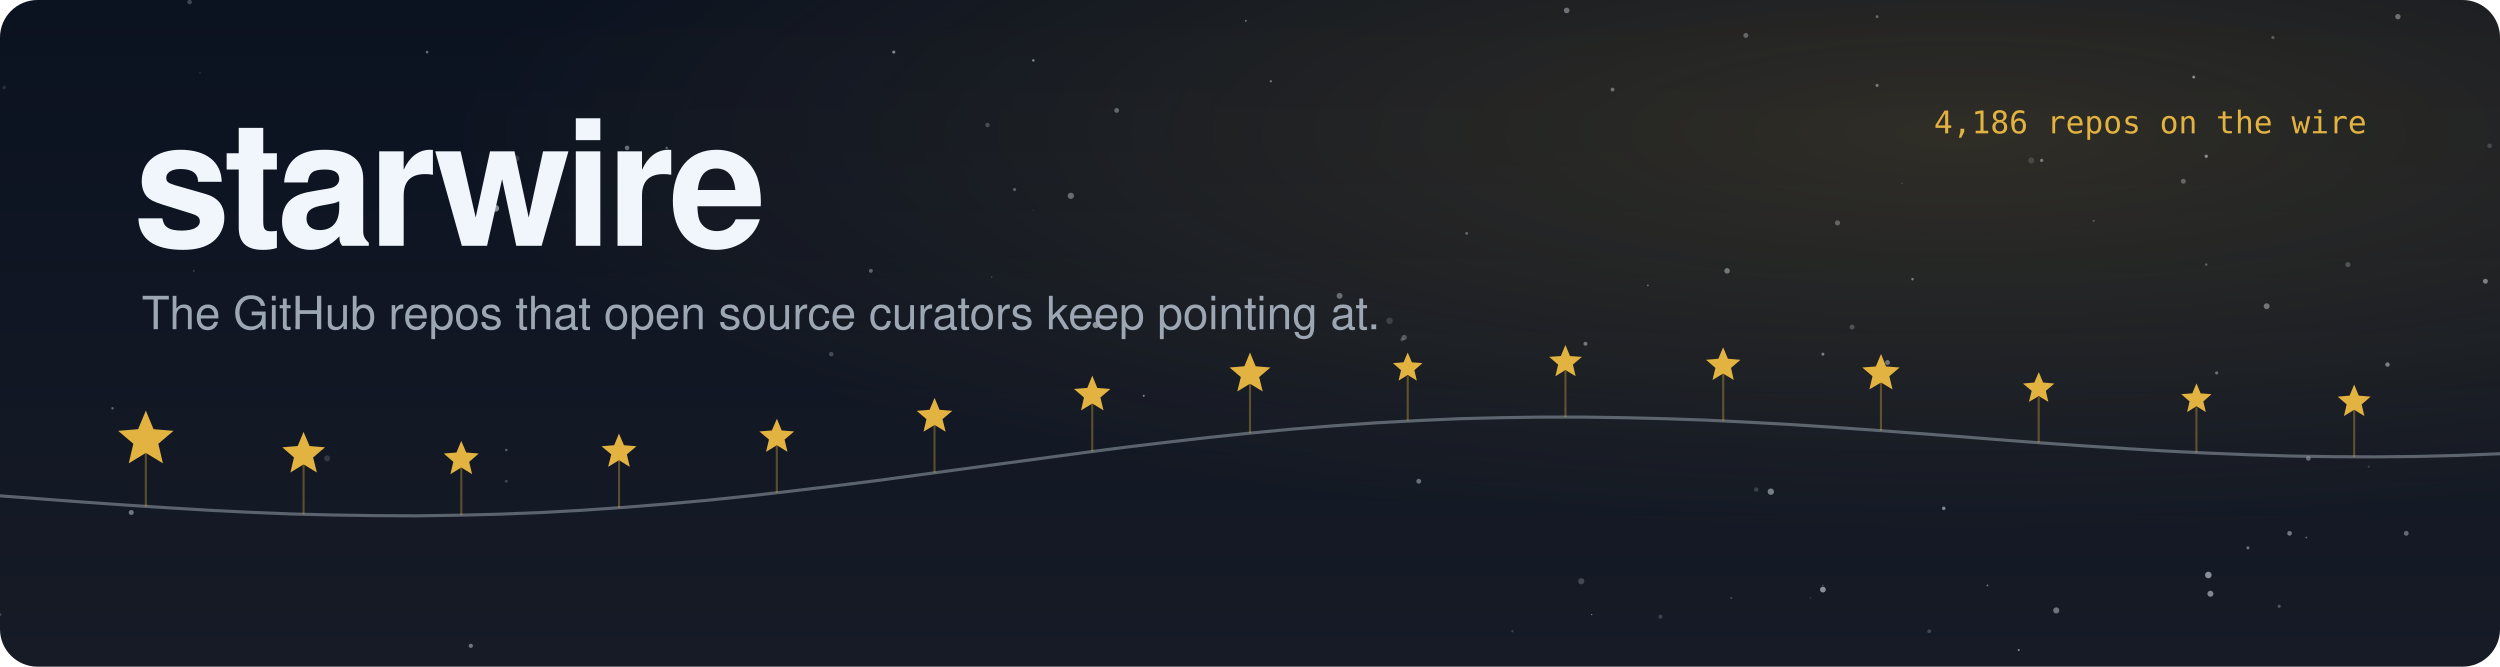
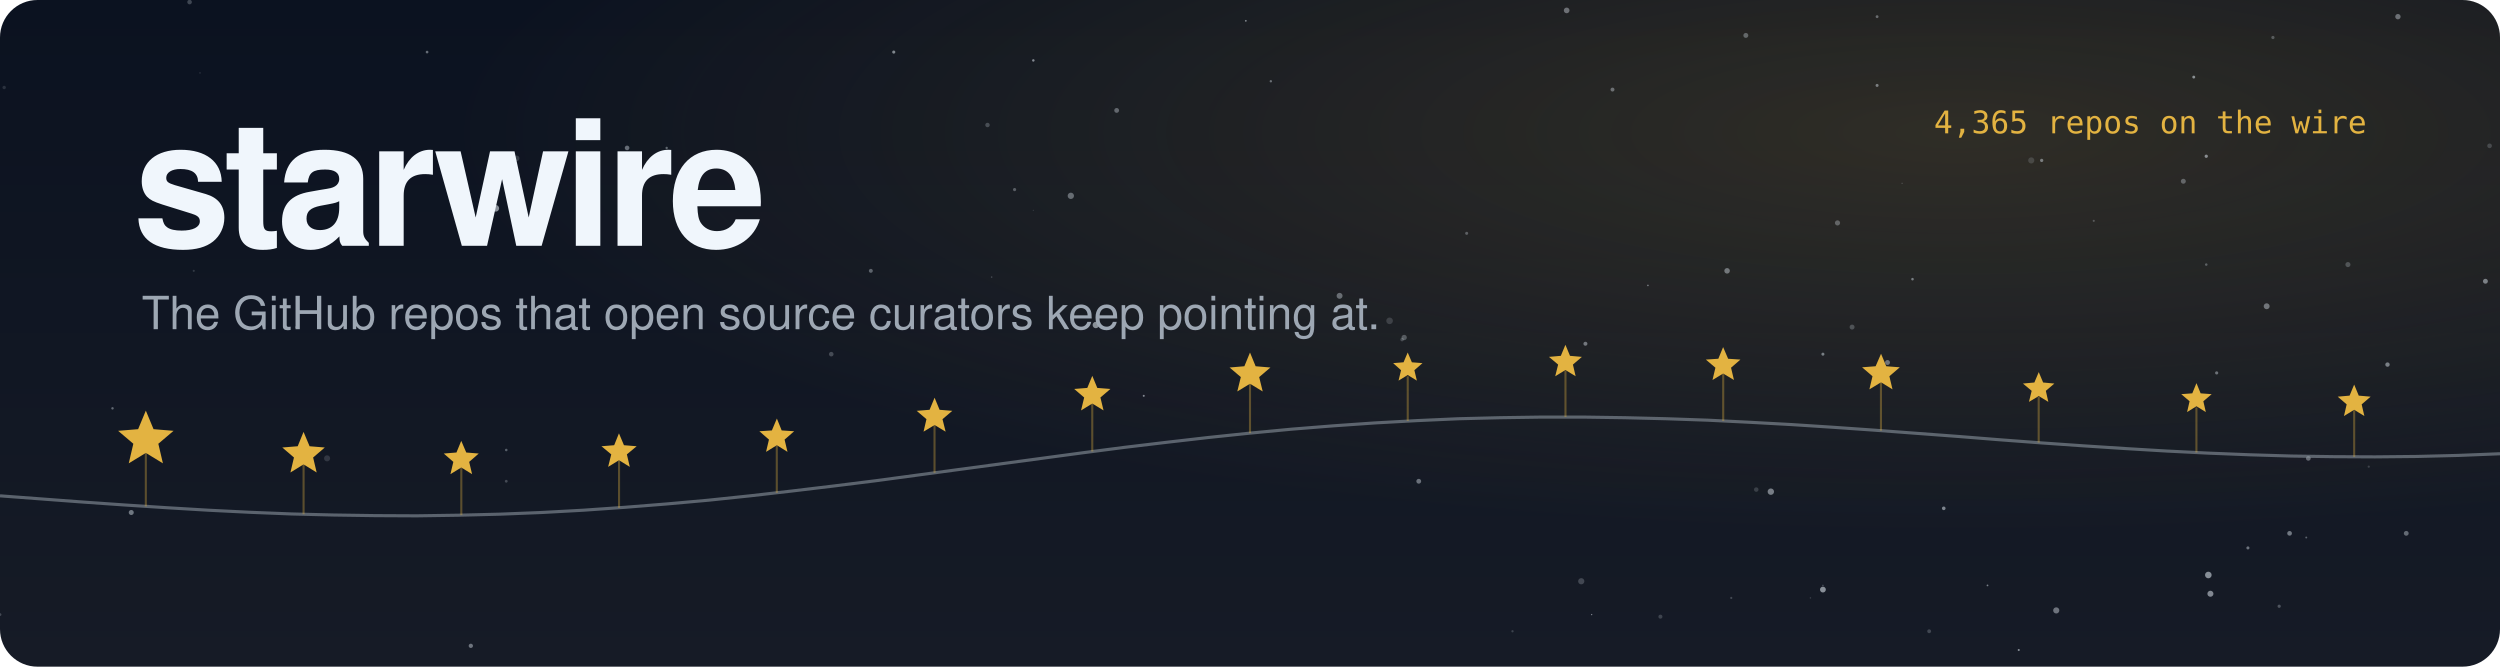
<svg xmlns="http://www.w3.org/2000/svg" viewBox="0 0 1200 320" width="1200" height="320" role="img" aria-label="starwire">
  <defs>
    <linearGradient id="sky" x1="0" y1="0" x2="0" y2="1">
      <stop offset="0" stop-color="#0b1220" />
      <stop offset="1" stop-color="#161b26" />
    </linearGradient>
    <radialGradient id="glow" cx=".78" cy=".2" r=".6">
      <stop offset="0" stop-color="#e3b341" stop-opacity=".16" />
      <stop offset="1" stop-color="#e3b341" stop-opacity="0" />
    </radialGradient>
  </defs>
  <rect width="1200" height="320" rx="18" fill="url(#sky)" />
  <rect width="1200" height="320" rx="18" fill="url(#glow)" />
  <g fill="#c9d1d9">
    <circle cx="0" cy="295" r="0.68" opacity="0.26" />
    <circle cx="875" cy="170" r="0.73" opacity="0.53" />
    <circle cx="906" cy="174" r="1.19" opacity="0.47" />
    <circle cx="980" cy="77" r="0.79" opacity="0.50" />
    <circle cx="838" cy="17" r="1.19" opacity="0.38" />
    <circle cx="1107" cy="258" r="0.46" opacity="0.41" />
    <circle cx="1108" cy="220" r="1.14" opacity="0.44" />
    <circle cx="1094" cy="291" r="0.78" opacity="0.32" />
    <circle cx="1005" cy="106" r="0.50" opacity="0.30" />
    <circle cx="514" cy="94" r="1.52" opacity="0.43" />
    <circle cx="875" cy="281" r="0.38" opacity="0.29" />
    <circle cx="673" cy="163" r="0.85" opacity="0.25" />
    <circle cx="1091" cy="18" r="0.78" opacity="0.32" />
    <circle cx="797" cy="296" r="0.97" opacity="0.23" />
    <circle cx="487" cy="91" r="0.77" opacity="0.36" />
    <circle cx="399" cy="170" r="1.10" opacity="0.27" />
    <circle cx="1088" cy="147" r="1.42" opacity="0.47" />
    <circle cx="761" cy="165" r="0.96" opacity="0.49" />
    <circle cx="1127" cy="127" r="1.22" opacity="0.28" />
    <circle cx="704" cy="112" r="0.73" opacity="0.35" />
    <circle cx="954" cy="281" r="0.44" opacity="0.56" />
    <circle cx="93" cy="130" r="0.50" opacity="0.19" />
    <circle cx="1195" cy="70" r="1.12" opacity="0.22" />
    <circle cx="549" cy="190" r="0.48" opacity="0.61" />
    <circle cx="1061" cy="285" r="1.45" opacity="0.60" />
    <circle cx="913" cy="88" r="0.31" opacity="0.27" />
    <circle cx="91" cy="1" r="1.10" opacity="0.27" />
    <circle cx="889" cy="157" r="1.19" opacity="0.27" />
    <circle cx="1059" cy="75" r="0.79" opacity="0.60" />
    <circle cx="142" cy="157" r="0.30" opacity="0.61" />
    <circle cx="764" cy="295" r="0.33" opacity="0.60" />
    <circle cx="226" cy="310" r="1.03" opacity="0.49" />
    <circle cx="320" cy="71" r="0.57" opacity="0.43" />
    <circle cx="63" cy="246" r="1.21" opacity="0.51" />
    <circle cx="598" cy="10" r="0.44" opacity="0.61" />
    <circle cx="157" cy="220" r="1.46" opacity="0.17" />
    <circle cx="1060" cy="276" r="1.59" opacity="0.63" />
    <circle cx="918" cy="134" r="0.62" opacity="0.51" />
    <circle cx="1059" cy="127" r="0.61" opacity="0.35" />
    <circle cx="1064" cy="179" r="0.76" opacity="0.46" />
    <circle cx="882" cy="107" r="1.24" opacity="0.36" />
    <circle cx="238" cy="100" r="1.58" opacity="0.65" />
    <circle cx="759" cy="279" r="1.49" opacity="0.25" />
    <circle cx="774" cy="43" r="0.95" opacity="0.43" />
    <circle cx="926" cy="303" r="0.93" opacity="0.24" />
    <circle cx="536" cy="53" r="1.16" opacity="0.41" />
    <circle cx="674" cy="162" r="1.28" opacity="0.33" />
    <circle cx="901" cy="8" r="0.69" opacity="0.42" />
    <circle cx="243" cy="231" r="0.68" opacity="0.27" />
    <circle cx="791" cy="137" r="0.40" opacity="0.54" />
    <circle cx="987" cy="293" r="1.48" opacity="0.49" />
    <circle cx="1151" cy="8" r="1.29" opacity="0.45" />
    <circle cx="869" cy="287" r="0.35" opacity="0.22" />
    <circle cx="96" cy="35" r="0.41" opacity="0.15" />
    <circle cx="726" cy="303" r="0.55" opacity="0.22" />
    <circle cx="243" cy="216" r="0.62" opacity="0.38" />
    <circle cx="1193" cy="135" r="1.18" opacity="0.54" />
    <circle cx="476" cy="133" r="0.38" opacity="0.27" />
    <circle cx="969" cy="312" r="0.50" opacity="0.61" />
    <circle cx="610" cy="39" r="0.57" opacity="0.45" />
    <circle cx="205" cy="25" r="0.65" opacity="0.47" />
    <circle cx="667" cy="154" r="1.59" opacity="0.19" />
    <circle cx="496" cy="101" r="0.31" opacity="0.15" />
    <circle cx="496" cy="29" r="0.60" opacity="0.61" />
    <circle cx="933" cy="244" r="0.87" opacity="0.58" />
    <circle cx="1155" cy="256" r="1.16" opacity="0.44" />
    <circle cx="418" cy="130" r="0.95" opacity="0.40" />
    <circle cx="681" cy="231" r="1.16" opacity="0.47" />
    <circle cx="875" cy="283" r="1.40" opacity="0.64" />
    <circle cx="526" cy="156" r="1.54" opacity="0.64" />
    <circle cx="429" cy="25" r="0.75" opacity="0.59" />
    <circle cx="850" cy="236" r="1.54" opacity="0.54" />
    <circle cx="248" cy="76" r="1.34" opacity="0.20" />
    <circle cx="1099" cy="256" r="1.13" opacity="0.51" />
    <circle cx="643" cy="142" r="1.43" opacity="0.43" />
    <circle cx="1048" cy="87" r="1.19" opacity="0.37" />
    <circle cx="474" cy="60" r="1.07" opacity="0.27" />
    <circle cx="1079" cy="263" r="0.74" opacity="0.49" />
    <circle cx="1053" cy="37" r="0.70" opacity="0.61" />
    <circle cx="2" cy="42" r="0.82" opacity="0.16" />
    <circle cx="831" cy="287" r="0.52" opacity="0.26" />
    <circle cx="1137" cy="224" r="0.53" opacity="0.21" />
    <circle cx="752" cy="5" r="1.36" opacity="0.45" />
    <circle cx="901" cy="41" r="0.73" opacity="0.51" />
    <circle cx="1146" cy="175" r="1.06" opacity="0.54" />
    <circle cx="843" cy="235" r="1.08" opacity="0.20" />
    <circle cx="54" cy="196" r="0.59" opacity="0.44" />
    <circle cx="301" cy="71" r="1.11" opacity="0.46" />
    <circle cx="975" cy="77" r="1.48" opacity="0.18" />
    <circle cx="829" cy="130" r="1.33" opacity="0.48" />
  </g>
  <polyline points="0,238.0 20,239.5 40,241.0 60,242.4 80,243.7 100,244.9 120,245.9 140,246.7 160,247.2 180,247.5 200,247.6 220,247.3 240,246.8 260,246.0 280,244.9 300,243.5 320,241.9 340,240.1 360,238.0 380,235.7 400,233.3 420,230.8 440,228.1 460,225.4 480,222.7 500,220.0 520,217.3 540,214.7 560,212.3 580,210.0 600,207.9 620,206.0 640,204.4 660,203.0 680,201.9 700,201.0 720,200.5 740,200.2 760,200.2 780,200.5 800,201.0 820,201.7 840,202.7 860,203.8 880,205.1 900,206.5 920,208.0 940,209.5 960,211.1 980,212.6 1000,214.0 1020,215.3 1040,216.5 1060,217.5 1080,218.3 1100,218.9 1120,219.2 1140,219.3 1160,219.1 1180,218.6 1200,217.8" fill="none" stroke="#8b949e" stroke-width="1.5" stroke-opacity=".6" />
  <g fill="#e3b341">
    <line x1="70" y1="243.099" x2="70" y2="215.099" stroke="#e3b341" stroke-opacity=".35" />
    <polygon points="70.0,197.1 73.7,206.0 83.3,206.8 76.0,213.0 78.2,222.4 70.0,217.4 61.8,222.4 64.0,213.0 56.7,206.8 66.3,206.0" />
-     <line x1="145.714" y1="246.84" x2="145.714" y2="222.056" stroke="#e3b341" stroke-opacity=".35" />
-     <polygon points="145.7,207.3 148.6,214.1 156.0,214.7 150.3,219.6 152.1,226.8 145.7,222.9 139.4,226.8 141.1,219.6 135.5,214.7 142.9,214.1" />
-     <line x1="221.429" y1="247.286" x2="221.429" y2="224.454" stroke="#e3b341" stroke-opacity=".35" />
+     <line x1="145.714" y1="246.84" x2="145.714" y2="222.09" stroke="#e3b341" stroke-opacity=".35" />
+     <polygon points="145.7,207.3 148.6,214.2 155.9,214.8 150.3,219.6 152.0,226.8 145.7,222.9 139.4,226.8 141.1,219.6 135.5,214.8 142.9,214.2" />
+     <line x1="221.429" y1="247.286" x2="221.429" y2="224.451" stroke="#e3b341" stroke-opacity=".35" />
    <polygon points="221.4,211.6 223.8,217.2 229.8,217.7 225.2,221.7 226.6,227.6 221.4,224.4 216.2,227.6 217.6,221.7 213.0,217.7 219.1,217.2" />
-     <line x1="297.143" y1="243.759" x2="297.143" y2="220.919" stroke="#e3b341" stroke-opacity=".35" />
-     <polygon points="297.1,208.1 299.5,213.7 305.5,214.2 300.9,218.1 302.3,224.1 297.1,220.9 291.9,224.1 293.4,218.1 288.7,214.2 294.8,213.7" />
-     <line x1="372.857" y1="236.572" x2="372.857" y2="213.787" stroke="#e3b341" stroke-opacity=".35" />
-     <polygon points="372.9,201.0 375.2,206.6 381.2,207.1 376.6,211.0 378.0,216.9 372.9,213.7 367.7,216.9 369.1,211.0 364.5,207.1 370.5,206.6" />
-     <line x1="448.571" y1="226.952" x2="448.571" y2="203.953" stroke="#e3b341" stroke-opacity=".35" />
-     <polygon points="448.6,191.0 451.0,196.7 457.1,197.2 452.4,201.2 453.9,207.2 448.6,204.0 443.3,207.2 444.7,201.2 440.0,197.2 446.2,196.7" />
-     <line x1="524.286" y1="216.73" x2="524.286" y2="193.523" stroke="#e3b341" stroke-opacity=".35" />
-     <polygon points="524.3,180.3 526.7,186.2 533.0,186.7 528.2,190.8 529.7,197.0 524.3,193.7 518.9,197.0 520.3,190.8 515.5,186.7 521.9,186.2" />
-     <line x1="600" y1="207.891" x2="600" y2="183.56" stroke="#e3b341" stroke-opacity=".35" />
+     <line x1="297.143" y1="243.759" x2="297.143" y2="220.902" stroke="#e3b341" stroke-opacity=".35" />
+     <polygon points="297.1,208.0 299.5,213.7 305.6,214.2 300.9,218.1 302.3,224.1 297.1,220.9 291.9,224.1 293.4,218.1 288.7,214.2 294.8,213.7" />
+     <line x1="372.857" y1="236.572" x2="372.857" y2="213.76" stroke="#e3b341" stroke-opacity=".35" />
+     <polygon points="372.9,200.9 375.2,206.6 381.2,207.0 376.6,211.0 378.0,216.9 372.9,213.7 367.7,216.9 369.1,211.0 364.5,207.0 370.5,206.6" />
+     <line x1="448.571" y1="226.952" x2="448.571" y2="203.949" stroke="#e3b341" stroke-opacity=".35" />
+     <polygon points="448.6,190.9 451.0,196.7 457.1,197.2 452.4,201.2 453.9,207.2 448.6,204.0 443.3,207.2 444.7,201.2 440.0,197.2 446.2,196.7" />
+     <line x1="524.286" y1="216.73" x2="524.286" y2="193.553" stroke="#e3b341" stroke-opacity=".35" />
+     <polygon points="524.3,180.4 526.7,186.2 533.0,186.7 528.2,190.8 529.7,197.0 524.3,193.7 518.9,197.0 520.4,190.8 515.6,186.7 521.9,186.2" />
+     <line x1="600" y1="207.891" x2="600" y2="183.548" stroke="#e3b341" stroke-opacity=".35" />
    <polygon points="600.0,169.2 602.7,175.8 609.8,176.4 604.4,181.0 606.1,187.9 600.0,184.2 593.9,187.9 595.6,181.0 590.2,176.4 597.3,175.8" />
-     <line x1="675.714" y1="202.072" x2="675.714" y2="180.639" stroke="#e3b341" stroke-opacity=".35" />
-     <polygon points="675.7,169.2 677.7,173.9 682.8,174.3 678.9,177.7 680.1,182.7 675.7,180.0 671.3,182.7 672.5,177.7 668.6,174.3 673.7,173.9" />
-     <line x1="751.429" y1="200.158" x2="751.429" y2="177.876" stroke="#e3b341" stroke-opacity=".35" />
-     <polygon points="751.4,165.6 753.6,170.9 759.3,171.3 755.0,175.0 756.3,180.6 751.4,177.6 746.6,180.6 747.9,175.0 743.6,171.3 749.2,170.9" />
-     <line x1="827.143" y1="202.06" x2="827.143" y2="179.378" stroke="#e3b341" stroke-opacity=".35" />
-     <polygon points="827.1,166.7 829.4,172.2 835.4,172.7 830.9,176.6 832.2,182.4 827.1,179.3 822.0,182.4 823.4,176.6 818.9,172.7 824.8,172.2" />
-     <line x1="902.857" y1="206.737" x2="902.857" y2="183.33" stroke="#e3b341" stroke-opacity=".35" />
-     <polygon points="902.9,169.9 905.3,175.9 911.8,176.4 906.9,180.6 908.4,186.9 902.9,183.6 897.3,186.9 898.8,180.6 893.9,176.4 900.4,175.9" />
-     <line x1="978.571" y1="212.456" x2="978.571" y2="190.526" stroke="#e3b341" stroke-opacity=".35" />
+     <line x1="675.714" y1="202.072" x2="675.714" y2="180.645" stroke="#e3b341" stroke-opacity=".35" />
+     <polygon points="675.7,169.2 677.7,173.9 682.8,174.3 678.9,177.7 680.1,182.7 675.7,180.0 671.3,182.7 672.5,177.7 668.7,174.3 673.7,173.9" />
+     <line x1="751.429" y1="200.158" x2="751.429" y2="177.853" stroke="#e3b341" stroke-opacity=".35" />
+     <polygon points="751.4,165.5 753.6,170.8 759.3,171.3 755.0,175.0 756.3,180.6 751.4,177.6 746.5,180.6 747.9,175.0 743.5,171.3 749.2,170.8" />
+     <line x1="827.143" y1="202.06" x2="827.143" y2="179.332" stroke="#e3b341" stroke-opacity=".35" />
+     <polygon points="827.1,166.6 829.5,172.2 835.4,172.6 830.9,176.5 832.3,182.4 827.1,179.3 822.0,182.4 823.4,176.5 818.8,172.6 824.8,172.2" />
+     <line x1="902.857" y1="206.737" x2="902.857" y2="183.256" stroke="#e3b341" stroke-opacity=".35" />
+     <polygon points="902.9,169.8 905.4,175.8 911.9,176.3 906.9,180.6 908.4,186.9 902.9,183.5 897.3,186.9 898.8,180.6 893.8,176.3 900.3,175.8" />
+     <line x1="978.571" y1="212.456" x2="978.571" y2="190.527" stroke="#e3b341" stroke-opacity=".35" />
    <polygon points="978.6,178.6 980.7,183.6 986.1,184.1 982.0,187.6 983.2,192.9 978.6,190.1 973.9,192.9 975.2,187.6 971.0,184.1 976.5,183.6" />
-     <line x1="1054.286" y1="217.224" x2="1054.286" y2="195.591" stroke="#e3b341" stroke-opacity=".35" />
-     <polygon points="1054.3,184.0 1056.3,188.8 1061.5,189.2 1057.6,192.7 1058.8,197.8 1054.3,195.0 1049.8,197.8 1051.0,192.7 1047.0,189.2 1052.3,188.8" />
-     <line x1="1130" y1="219.285" x2="1130" y2="196.948" stroke="#e3b341" stroke-opacity=".35" />
+     <line x1="1054.286" y1="217.224" x2="1054.286" y2="195.571" stroke="#e3b341" stroke-opacity=".35" />
+     <polygon points="1054.3,183.9 1056.3,188.8 1061.6,189.2 1057.6,192.6 1058.8,197.8 1054.3,195.0 1049.8,197.8 1051.0,192.6 1047.0,189.2 1052.3,188.8" />
+     <line x1="1130" y1="219.285" x2="1130" y2="196.953" stroke="#e3b341" stroke-opacity=".35" />
    <polygon points="1130.0,184.6 1132.2,189.9 1137.9,190.4 1133.6,194.1 1134.9,199.7 1130.0,196.7 1125.1,199.7 1126.4,194.1 1122.1,190.4 1127.8,189.9" />
  </g>
  <text x="64" y="118" font-family="-apple-system,'Segoe UI',Helvetica,Arial,sans-serif" font-size="84" font-weight="800" letter-spacing="-3" fill="#f0f6fc">starwire</text>
  <text x="68" y="158" font-family="-apple-system,'Segoe UI',Helvetica,Arial,sans-serif" font-size="22" fill="#9da7b3">The GitHub repos that open source curators keep pointing at.</text>
-   <text x="1136" y="64" text-anchor="end" font-family="ui-monospace,SFMono-Regular,Menlo,monospace" font-size="15" fill="#e3b341">4,186 repos on the wire</text>
+   <text x="1136" y="64" text-anchor="end" font-family="ui-monospace,SFMono-Regular,Menlo,monospace" font-size="15" fill="#e3b341">4,365 repos on the wire</text>
</svg>
